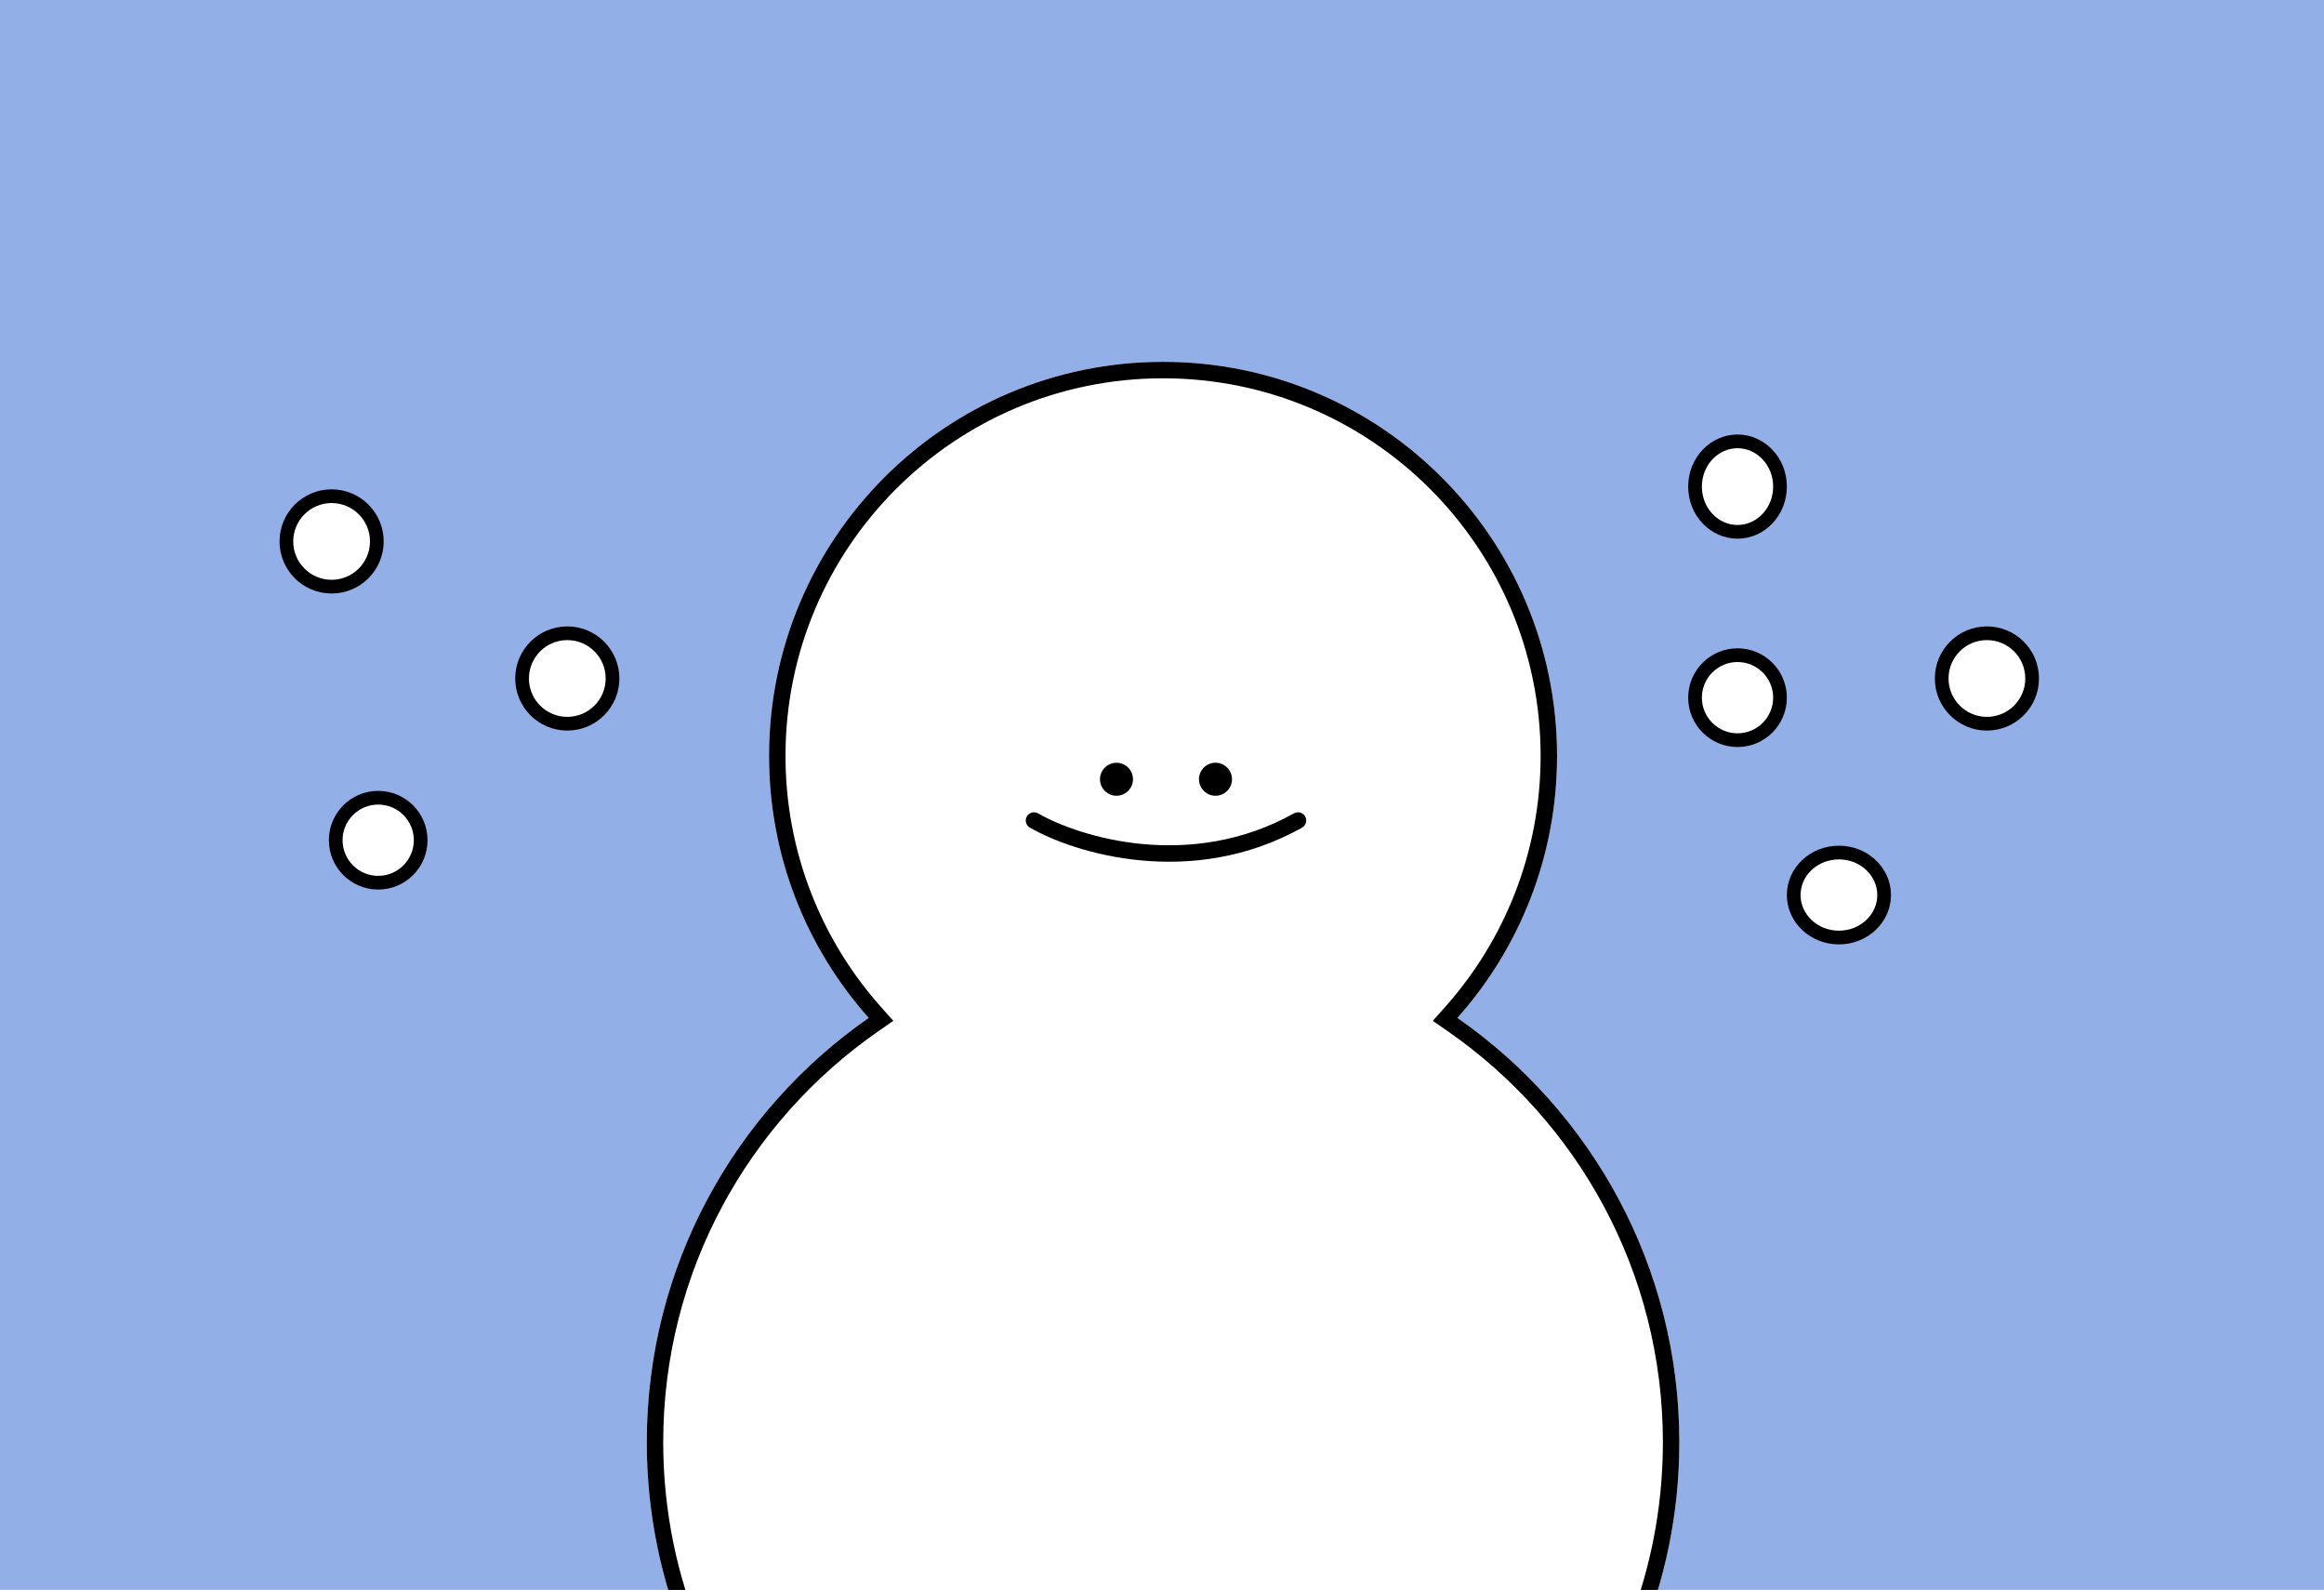
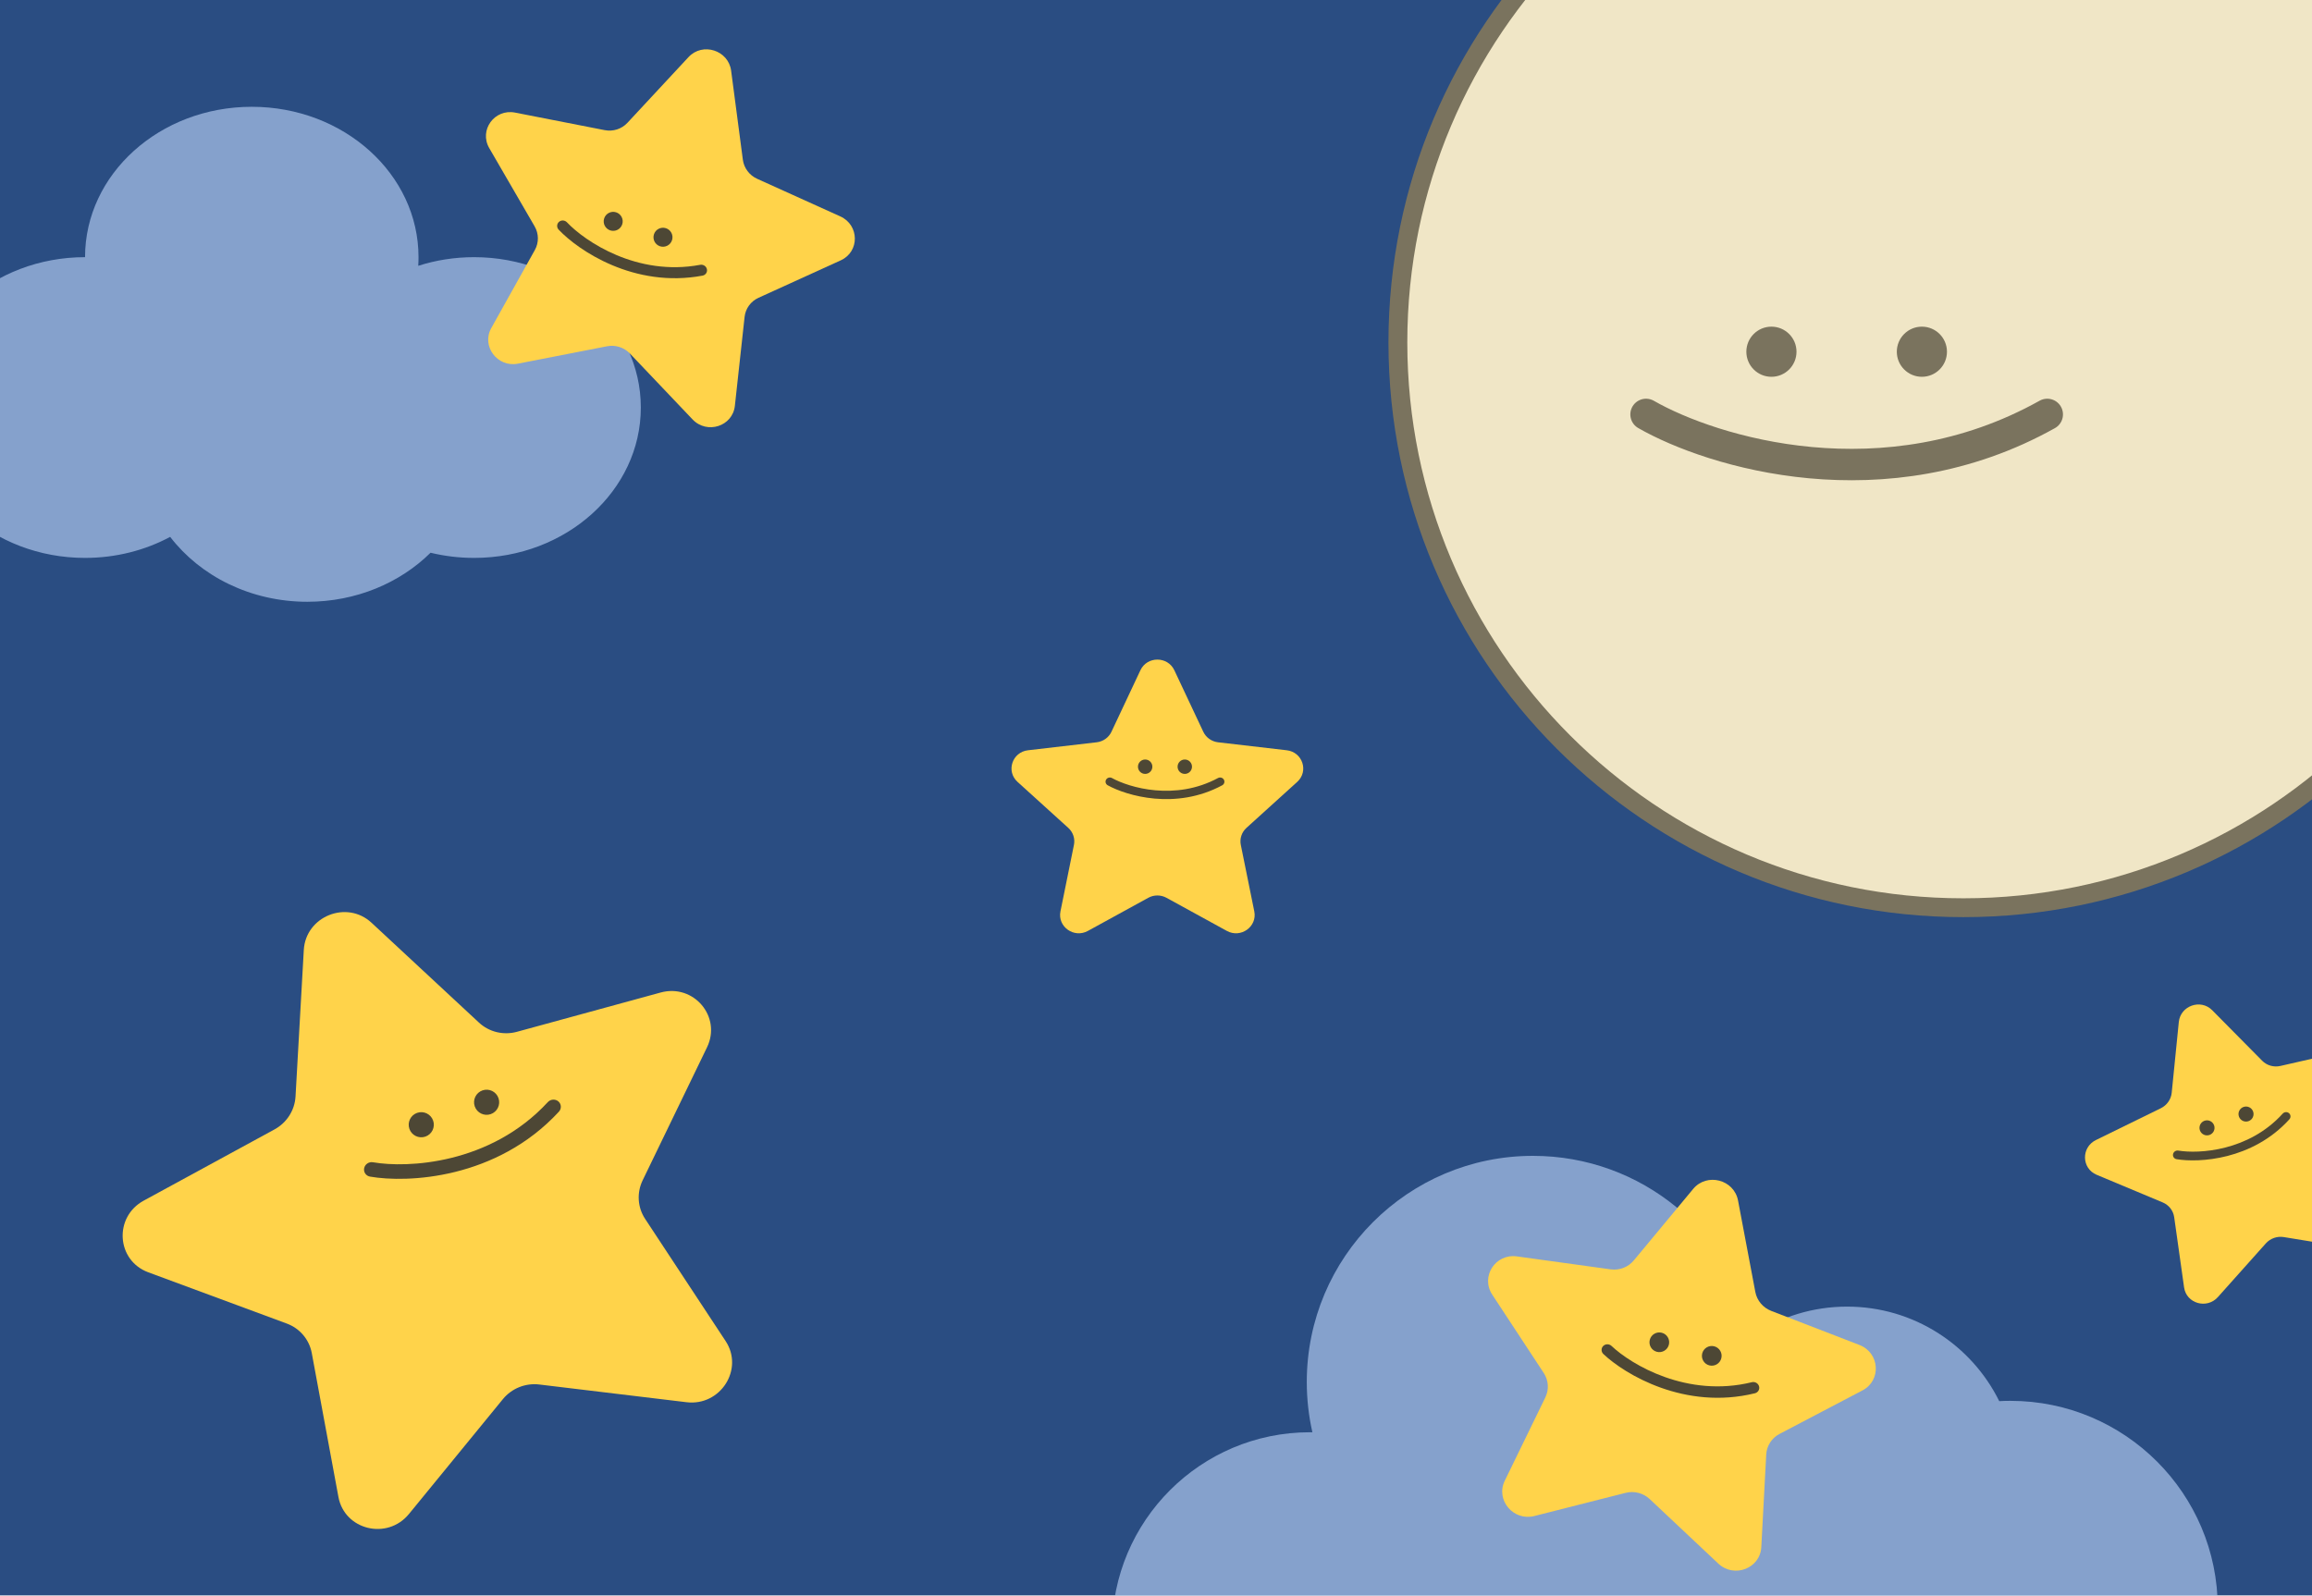
- <svg xmlns="http://www.w3.org/2000/svg" width="424" height="290" viewBox="0 0 424 290" fill="none">
-   <mask id="mask0" mask-type="alpha" maskUnits="userSpaceOnUse" x="0" y="0" width="424" height="290">
-     <rect width="424" height="290" fill="#C4C4C4" />
+ <svg xmlns="http://www.w3.org/2000/svg" width="368" height="254" viewBox="0 0 368 254" fill="none">
+   <mask id="mask0_38_15" style="mask-type:alpha" maskUnits="userSpaceOnUse" x="0" y="0" width="368" height="254">
+     <rect width="368" height="254" fill="#C4C4C4" />
  </mask>
-   <g mask="url(#mask0)">
-     <rect width="424" height="290" fill="#92AFE7" />
-     <mask id="path-3-inside-1" fill="white">
-       <path fill-rule="evenodd" clip-rule="evenodd" d="M265.897 185.668C277.206 172.967 284.077 156.228 284.077 137.884C284.077 98.184 251.894 66 212.193 66C172.493 66 140.309 98.184 140.309 137.884C140.309 156.228 147.18 172.967 158.489 185.668C134.018 202.68 118 231 118 263.062C118 315.083 160.172 357.255 212.193 357.255C264.214 357.255 306.386 315.083 306.386 263.062C306.386 231 290.368 202.68 265.897 185.668Z" />
-     </mask>
-     <path fill-rule="evenodd" clip-rule="evenodd" d="M265.897 185.668C277.206 172.967 284.077 156.228 284.077 137.884C284.077 98.184 251.894 66 212.193 66C172.493 66 140.309 98.184 140.309 137.884C140.309 156.228 147.18 172.967 158.489 185.668C134.018 202.68 118 231 118 263.062C118 315.083 160.172 357.255 212.193 357.255C264.214 357.255 306.386 315.083 306.386 263.062C306.386 231 290.368 202.68 265.897 185.668Z" fill="white" />
-     <path d="M265.897 185.668L263.657 183.673L261.407 186.2L264.185 188.131L265.897 185.668ZM158.489 185.668L160.201 188.131L162.979 186.2L160.729 183.673L158.489 185.668ZM281.077 137.884C281.077 155.465 274.495 171.5 263.657 183.673L268.138 187.663C279.917 174.434 287.077 156.992 287.077 137.884H281.077ZM212.193 69C250.237 69 281.077 99.841 281.077 137.884H287.077C287.077 96.527 253.55 63 212.193 63V69ZM143.309 137.884C143.309 99.841 174.149 69 212.193 69V63C170.836 63 137.309 96.527 137.309 137.884H143.309ZM160.729 183.673C149.891 171.5 143.309 155.465 143.309 137.884H137.309C137.309 156.992 144.469 174.434 156.248 187.663L160.729 183.673ZM121 263.062C121 232.024 136.503 204.607 160.201 188.131L156.776 183.205C131.534 200.754 115 229.977 115 263.062H121ZM212.193 354.255C161.829 354.255 121 313.426 121 263.062H115C115 316.74 158.515 360.255 212.193 360.255V354.255ZM303.386 263.062C303.386 313.426 262.558 354.255 212.193 354.255V360.255C265.871 360.255 309.386 316.74 309.386 263.062H303.386ZM264.185 188.131C287.883 204.607 303.386 232.024 303.386 263.062H309.386C309.386 229.977 292.852 200.754 267.61 183.205L264.185 188.131Z" fill="black" mask="url(#path-3-inside-1)" />
-     <circle cx="203.697" cy="142.134" r="3.01" fill="black" />
-     <circle cx="221.759" cy="142.134" r="3.01" fill="black" />
-     <path d="M188.645 149.66C196.577 154.204 217.315 160.564 236.812 149.66" stroke="black" stroke-width="3" stroke-linecap="round" />
-     <circle cx="69" cy="153.255" r="7.75" fill="white" stroke="black" stroke-width="2.5" />
-     <circle cx="103.5" cy="123.755" r="8.25" fill="white" stroke="black" stroke-width="2.5" />
-     <circle cx="60.5" cy="98.755" r="8.25" fill="white" stroke="black" stroke-width="2.5" />
-     <path d="M324.75 88.755C324.75 93.376 321.217 97.005 317 97.005C312.783 97.005 309.25 93.376 309.25 88.755C309.25 84.134 312.783 80.505 317 80.505C321.217 80.505 324.75 84.134 324.75 88.755Z" fill="white" stroke="black" stroke-width="2.5" />
-     <circle cx="317" cy="127.255" r="7.75" fill="white" stroke="black" stroke-width="2.5" />
-     <circle cx="362.5" cy="123.755" r="8.25" fill="white" stroke="black" stroke-width="2.5" />
-     <path d="M343.75 163.255C343.75 167.472 340.121 171.005 335.5 171.005C330.879 171.005 327.25 167.472 327.25 163.255C327.25 159.037 330.879 155.505 335.5 155.505C340.121 155.505 343.75 159.037 343.75 163.255Z" fill="white" stroke="black" stroke-width="2.5" />
+   <g mask="url(#mask0_38_15)">
+     <rect width="368" height="254" fill="#2A4D82" />
+     <path fill-rule="evenodd" clip-rule="evenodd" d="M66.572 42.314C66.601 41.858 66.615 41.4 66.615 40.938C66.615 27.717 54.733 17 40.077 17C25.42 17 13.538 27.717 13.538 40.938C-1.118 40.938 -13 51.655 -13 64.875C-13 78.096 -1.118 88.813 13.538 88.813C18.487 88.813 23.12 87.591 27.085 85.464C31.875 91.706 39.869 95.795 48.923 95.795C56.69 95.795 63.678 92.786 68.531 87.989C70.74 88.526 73.064 88.813 75.462 88.813C90.118 88.813 102 78.096 102 64.875C102 51.655 90.118 40.938 75.462 40.938C72.344 40.938 69.351 41.423 66.572 42.314Z" fill="#85A1CC" />
+     <circle cx="312.5" cy="54.5" r="90" fill="#F0E6C6" stroke="#7A735E" stroke-width="3" />
+     <circle cx="281.957" cy="55.991" r="3.991" fill="#7A735E" />
+     <circle cx="305.906" cy="55.991" r="3.991" fill="#7A735E" />
+     <path d="M262 65.971C272.517 71.995 300.014 80.428 325.863 65.971" stroke="#7A735E" stroke-width="5" stroke-linecap="round" />
+     <path d="M48.355 151.234C48.658 145.863 55.195 143.23 59.136 146.893L76.245 162.794C77.851 164.287 80.138 164.839 82.284 164.252L105.15 158C110.416 156.56 114.895 161.852 112.535 166.726L102.291 187.892C101.33 189.878 101.477 192.202 102.68 194.028L115.496 213.485C118.447 217.966 114.677 223.869 109.279 223.219L85.839 220.399C83.638 220.134 81.442 221.018 80.04 222.734L65.094 241.011C61.652 245.22 54.844 243.576 53.867 238.3L49.624 215.392C49.226 213.241 47.721 211.464 45.652 210.698L23.599 202.537C18.52 200.658 18.082 193.739 22.877 191.128L43.695 179.79C45.649 178.726 46.915 176.743 47.039 174.554L48.355 151.234Z" fill="#FFD34A" />
+     <path d="M68.944 178.395C69.303 179.44 68.748 180.578 67.703 180.937C66.658 181.296 65.52 180.741 65.161 179.696C64.802 178.651 65.358 177.513 66.402 177.154C67.447 176.795 68.585 177.351 68.944 178.395Z" fill="#4D4735" />
+     <path d="M79.346 174.818C79.705 175.863 79.15 177.001 78.105 177.36C77.061 177.719 75.923 177.163 75.563 176.119C75.204 175.074 75.76 173.936 76.804 173.577C77.849 173.218 78.987 173.774 79.346 174.818Z" fill="#4D4735" />
+     <path fill-rule="evenodd" clip-rule="evenodd" d="M88.88 175.337C89.367 175.758 89.401 176.491 88.956 176.973C79.033 187.733 64.812 188.34 58.898 187.304C58.252 187.191 57.834 186.588 57.965 185.958C58.096 185.327 58.726 184.908 59.372 185.021C64.8 185.972 78.034 185.379 87.194 175.447C87.639 174.965 88.394 174.915 88.88 175.337Z" fill="#4D4735" />
+     <path fill-rule="evenodd" clip-rule="evenodd" d="M244 184C261.28 184 275.716 196.175 279.199 212.414C283.45 209.623 288.535 208 294 208C304.62 208 313.808 214.131 318.217 223.047C318.807 223.016 319.402 223 320 223C338.225 223 353 237.775 353 256C353 274.225 338.225 289 320 289C309.265 289 299.726 283.874 293.7 275.935C291.537 291.786 277.945 304 261.5 304C247.173 304 235.012 294.73 230.686 281.861C224.993 287.51 217.154 291 208.5 291C191.103 291 177 276.897 177 259.5C177 242.103 191.103 228 208.5 228C208.631 228 208.762 228.001 208.893 228.002C208.308 225.429 208 222.75 208 220C208 200.118 224.118 184 244 184Z" fill="#85A1CC" />
+     <path d="M109.591 9.09C111.831 6.679 115.944 7.992 116.374 11.255L118.239 25.421C118.414 26.751 119.277 27.904 120.519 28.465L133.752 34.449C136.799 35.827 136.847 40.066 133.83 41.44L120.73 47.406C119.501 47.966 118.663 49.117 118.517 50.447L116.968 64.61C116.611 67.872 112.527 69.18 110.233 66.766L100.272 56.287C99.337 55.303 97.956 54.862 96.624 55.122L82.433 57.892C79.165 58.53 76.594 55.098 78.193 52.233L85.137 39.791C85.788 38.623 85.773 37.199 85.095 36.03L77.874 23.579C76.212 20.711 78.706 17.283 81.989 17.925L96.241 20.715C97.578 20.977 98.95 20.538 99.863 19.555L109.591 9.09Z" fill="#FFD34A" />
+     <path d="M99.044 35.698C98.79 36.494 97.938 36.933 97.142 36.679C96.347 36.425 95.907 35.574 96.162 34.778C96.415 33.982 97.267 33.543 98.062 33.797C98.858 34.051 99.298 34.902 99.044 35.698Z" fill="#4D4735" />
+     <path d="M106.969 38.228C106.715 39.024 105.864 39.463 105.068 39.209C104.272 38.955 103.833 38.104 104.087 37.308C104.341 36.512 105.192 36.073 105.988 36.327C106.784 36.581 107.223 37.432 106.969 38.228Z" fill="#4D4735" />
+     <path fill-rule="evenodd" clip-rule="evenodd" d="M112.518 42.851C112.623 43.326 112.312 43.786 111.824 43.877C100.944 45.92 92.044 39.864 88.925 36.563C88.584 36.203 88.603 35.648 88.967 35.325C89.332 35.002 89.903 35.032 90.244 35.392C93.107 38.422 101.402 44.041 111.445 42.156C111.933 42.064 112.413 42.375 112.518 42.851Z" fill="#4D4735" />
+     <path d="M181.52 106.693C182.583 104.436 185.855 104.436 186.918 106.693L191.529 116.492C191.962 117.412 192.852 118.045 193.878 118.165L204.812 119.435C207.331 119.728 208.342 122.778 206.48 124.466L198.396 131.793C197.637 132.481 197.298 133.505 197.499 134.499L199.645 145.084C200.139 147.521 197.491 149.407 195.279 148.193L185.671 142.922C184.769 142.427 183.669 142.427 182.767 142.922L173.159 148.193C170.946 149.407 168.299 147.521 168.793 145.084L170.939 134.499C171.14 133.505 170.801 132.481 170.042 131.793L161.958 124.466C160.096 122.778 161.107 119.728 163.625 119.435L174.56 118.165C175.586 118.045 176.476 117.412 176.909 116.492L181.52 106.693Z" fill="#FFD34A" />
+     <path d="M183.422 122.051C183.422 122.685 182.909 123.198 182.276 123.198C181.642 123.198 181.129 122.685 181.129 122.051C181.129 121.418 181.642 120.905 182.276 120.905C182.909 120.905 183.422 121.418 183.422 122.051Z" fill="#4D4735" />
+     <path d="M189.729 122.051C189.729 122.685 189.215 123.198 188.582 123.198C187.949 123.198 187.435 122.685 187.435 122.051C187.435 121.418 187.949 120.905 188.582 120.905C189.215 120.905 189.729 121.418 189.729 122.051Z" fill="#4D4735" />
+     <path fill-rule="evenodd" clip-rule="evenodd" d="M194.801 124.111C194.986 124.43 194.868 124.833 194.537 125.012C187.151 128.995 179.328 126.673 176.315 125.009C175.986 124.827 175.872 124.422 176.06 124.105C176.249 123.787 176.669 123.677 176.998 123.859C179.763 125.387 187.049 127.533 193.866 123.856C194.197 123.677 194.616 123.791 194.801 124.111Z" fill="#4D4735" />
+     <path d="M269.5 189.266C271.679 186.643 276.011 187.763 276.644 191.114L279.394 205.664C279.652 207.03 280.612 208.173 281.93 208.682L295.968 214.108C299.201 215.357 299.495 219.741 296.453 221.338L283.244 228.268C282.004 228.919 281.204 230.159 281.13 231.543L280.346 246.288C280.166 249.684 276.016 251.273 273.502 248.909L262.589 238.642C261.565 237.678 260.11 237.302 258.747 237.648L244.224 241.335C240.88 242.185 238.02 238.782 239.509 235.725L245.974 222.449C246.58 221.203 246.482 219.73 245.713 218.56L237.521 206.094C235.634 203.223 238.017 199.531 241.451 200.006L256.359 202.068C257.759 202.261 259.153 201.728 260.041 200.658L269.5 189.266Z" fill="#FFD34A" />
+     <path d="M265.632 214.069C265.415 214.908 264.559 215.411 263.721 215.195C262.883 214.978 262.379 214.123 262.596 213.284C262.813 212.446 263.668 211.942 264.506 212.159C265.345 212.376 265.848 213.231 265.632 214.069Z" fill="#4D4735" />
+     <path d="M273.979 216.229C273.762 217.067 272.907 217.571 272.069 217.354C271.23 217.137 270.727 216.282 270.943 215.443C271.16 214.605 272.016 214.102 272.854 214.318C273.692 214.535 274.196 215.39 273.979 216.229Z" fill="#4D4735" />
+     <path fill-rule="evenodd" clip-rule="evenodd" d="M279.988 220.691C280.124 221.177 279.829 221.67 279.33 221.793C268.19 224.537 258.63 218.785 255.212 215.55C254.838 215.197 254.826 214.622 255.184 214.267C255.542 213.911 256.135 213.909 256.509 214.263C259.646 217.231 268.555 222.566 278.838 220.034C279.337 219.911 279.852 220.205 279.988 220.691Z" fill="#4D4735" />
+     <path d="M346.799 162.696C347.059 160.103 350.282 158.963 352.115 160.816L360.07 168.86C360.817 169.615 361.914 169.929 362.966 169.689L374.177 167.131C376.76 166.542 378.818 169.194 377.573 171.505L372.163 181.537C371.656 182.479 371.678 183.606 372.223 184.514L378.023 194.191C379.359 196.42 377.408 199.199 374.806 198.774L363.507 196.93C362.447 196.757 361.364 197.14 360.648 197.942L353.022 206.48C351.266 208.446 348.001 207.512 347.639 204.939L346.065 193.767C345.917 192.718 345.225 191.827 344.238 191.414L333.724 187.015C331.303 186.001 331.236 182.645 333.614 181.479L343.941 176.419C344.91 175.944 345.565 175.01 345.671 173.953L346.799 162.696Z" fill="#FFD34A" />
+     <path d="M352.417 179.144C352.638 179.768 352.311 180.452 351.688 180.673C351.064 180.893 350.38 180.566 350.159 179.943C349.938 179.319 350.265 178.635 350.889 178.414C351.512 178.193 352.197 178.52 352.417 179.144Z" fill="#4D4735" />
+     <path d="M358.628 176.947C358.849 177.571 358.522 178.255 357.899 178.476C357.275 178.696 356.591 178.37 356.37 177.746C356.149 177.122 356.476 176.438 357.1 176.217C357.723 175.997 358.408 176.323 358.628 176.947Z" fill="#4D4735" />
+     <path fill-rule="evenodd" clip-rule="evenodd" d="M364.341 177.208C364.635 177.458 364.659 177.896 364.395 178.187C358.509 184.683 349.995 185.121 346.448 184.532C346.06 184.468 345.807 184.109 345.882 183.731C345.957 183.352 346.332 183.098 346.72 183.162C349.976 183.703 357.898 183.279 363.332 177.283C363.596 176.991 364.048 176.958 364.341 177.208Z" fill="#4D4735" />
  </g>
</svg>
